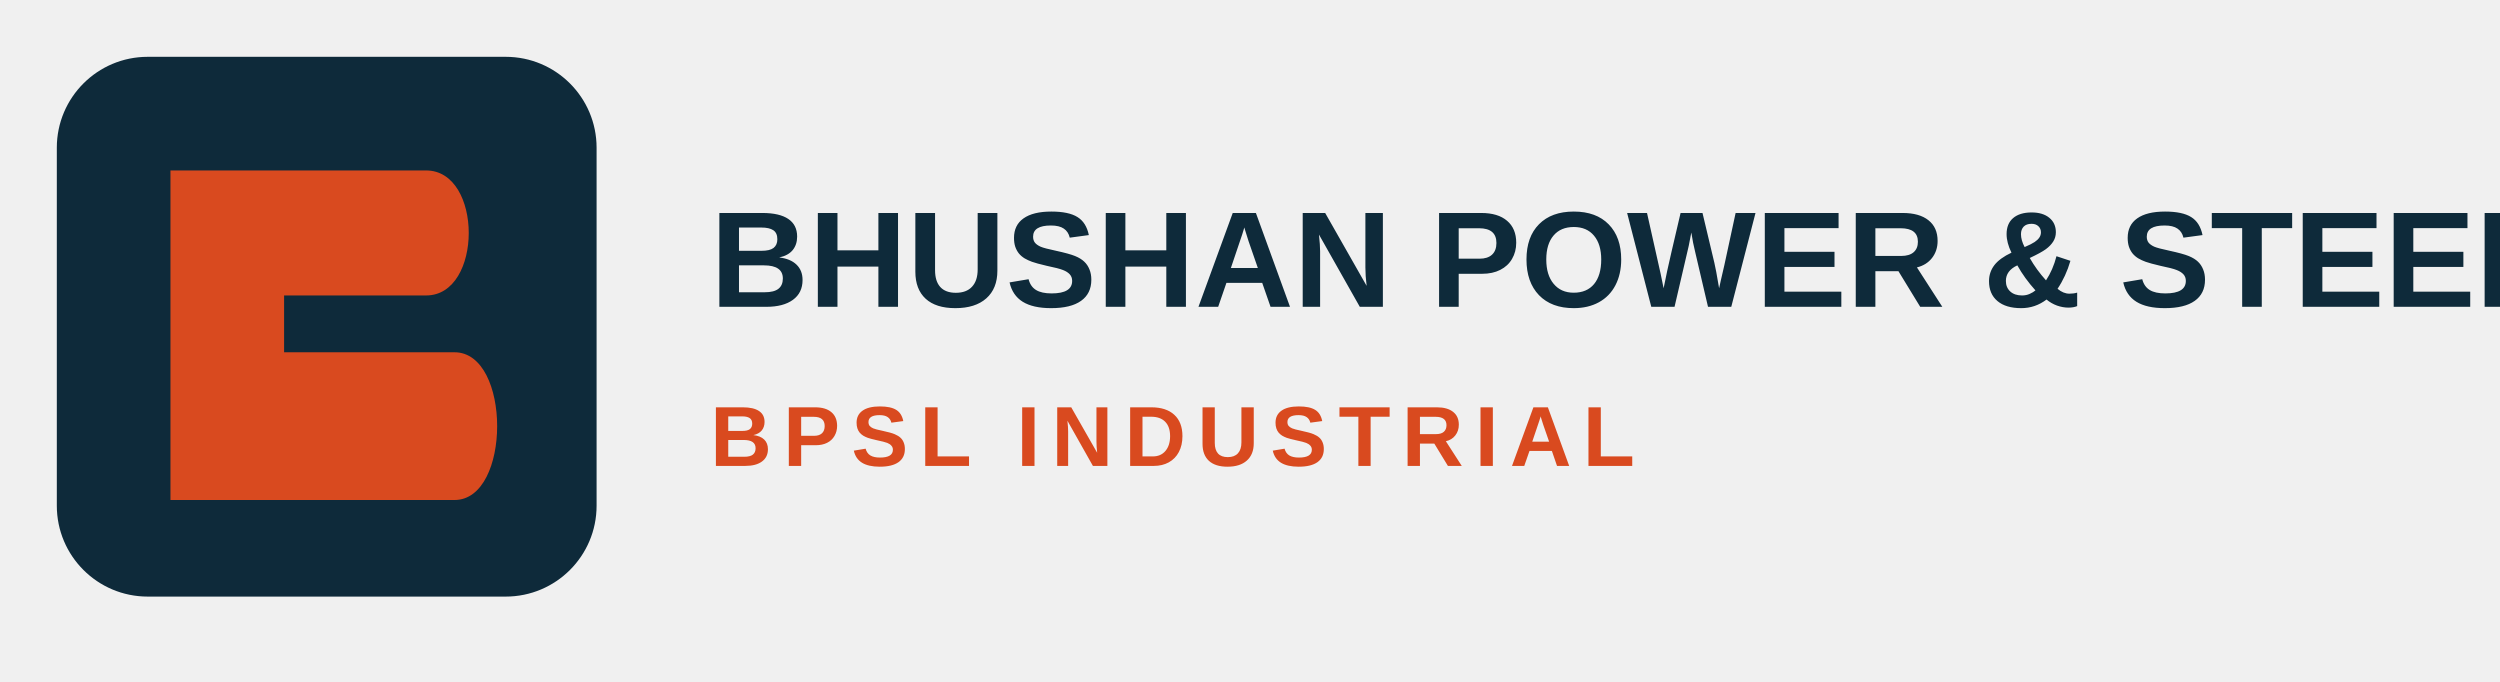
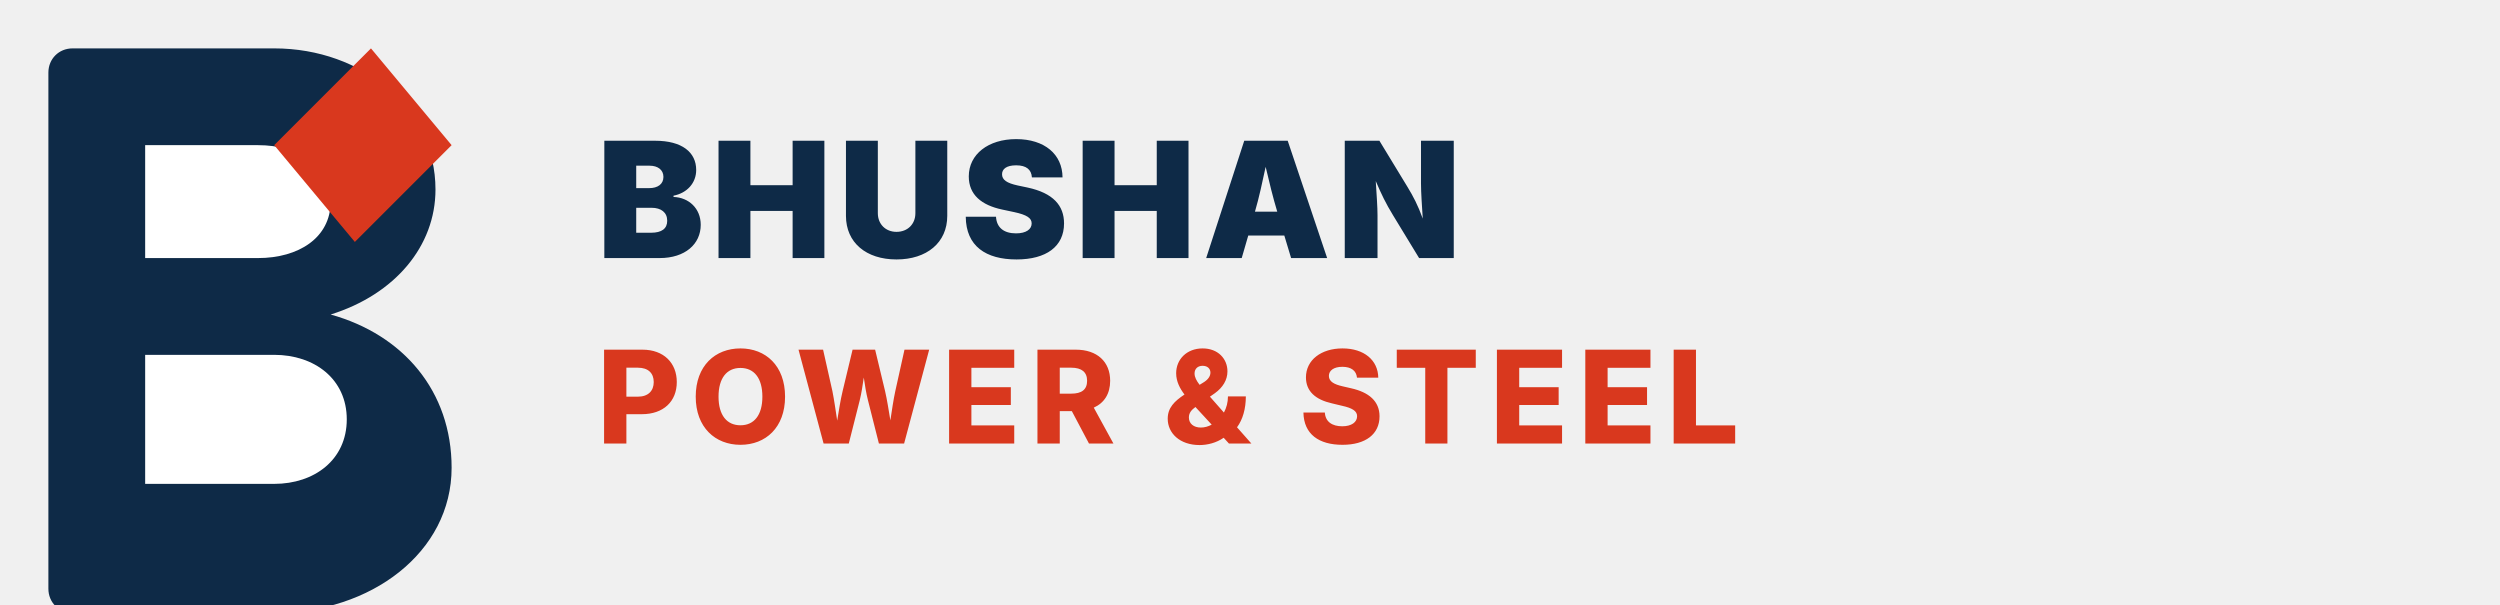
- <svg xmlns="http://www.w3.org/2000/svg" viewBox="0 0 440 120" width="440" height="120">
-   <g transform="translate(10, 10)">
-     <rect x="0" y="0" width="95" height="95" rx="16" fill="#0E2A3A" />
-     <path d="M 20 20 H 65 C 75 20 75 42 65 42 H 40 V 52 H 70 C 80 52 80 78 70 78 H 20 Z" fill="#D94A1F" />
-     <text x="115" y="44" font-family="'Helvetica Neue', Arial, sans-serif" font-weight="900" font-size="24" fill="#0E2A3A">BHUSHAN POWER &amp; STEEL</text>
-     <text x="115" y="72" font-family="'Helvetica Neue', Arial, sans-serif" font-weight="700" font-size="15" fill="#D94A1F" letter-spacing="2">BPSL INDUSTRIAL</text>
+ <svg xmlns="http://www.w3.org/2000/svg" viewBox="0 0 310 75" width="310" height="75">
+   <g transform="translate(6, 6)">
+     <path d="M 0 3 C 0 1.3 1.3 0 3 0 L 28 0 C 39 0 48 7.5 48 17.5 C 48 24.5 43 30.5 35 33 C 44 35.5 50 42.5 50 52 C 50 62.5 40 70 28 70 L 3 70 C 1.3 70 0 68.7 0 67 Z" fill="#0E2A47" />
+     <path d="M 12 12 L 26 12 C 31 12 35 14.5 35 19 C 35 23.5 31 26 26 26 L 12 26 Z" fill="#FFFFFF" />
+     <path d="M 12 38 L 28 38 C 33 38 37 41 37 46 C 37 51 33 54 28 54 L 12 54 Z" fill="#FFFFFF" />
+     <path d="M 28 12 L 40 0 L 50 12 L 38 24 Z" fill="#D9381E" />
  </g>
+   <text x="74" y="32" font-family="'Montserrat', 'Inter', Arial, sans-serif" font-weight="900" font-size="20" fill="#0E2A47" letter-spacing="0.8">BHUSHAN</text>
+   <text x="74" y="55" font-family="'Montserrat', 'Inter', Arial, sans-serif" font-weight="800" font-size="16" fill="#D9381E" letter-spacing="1.2">POWER &amp; STEEL</text>
</svg>
